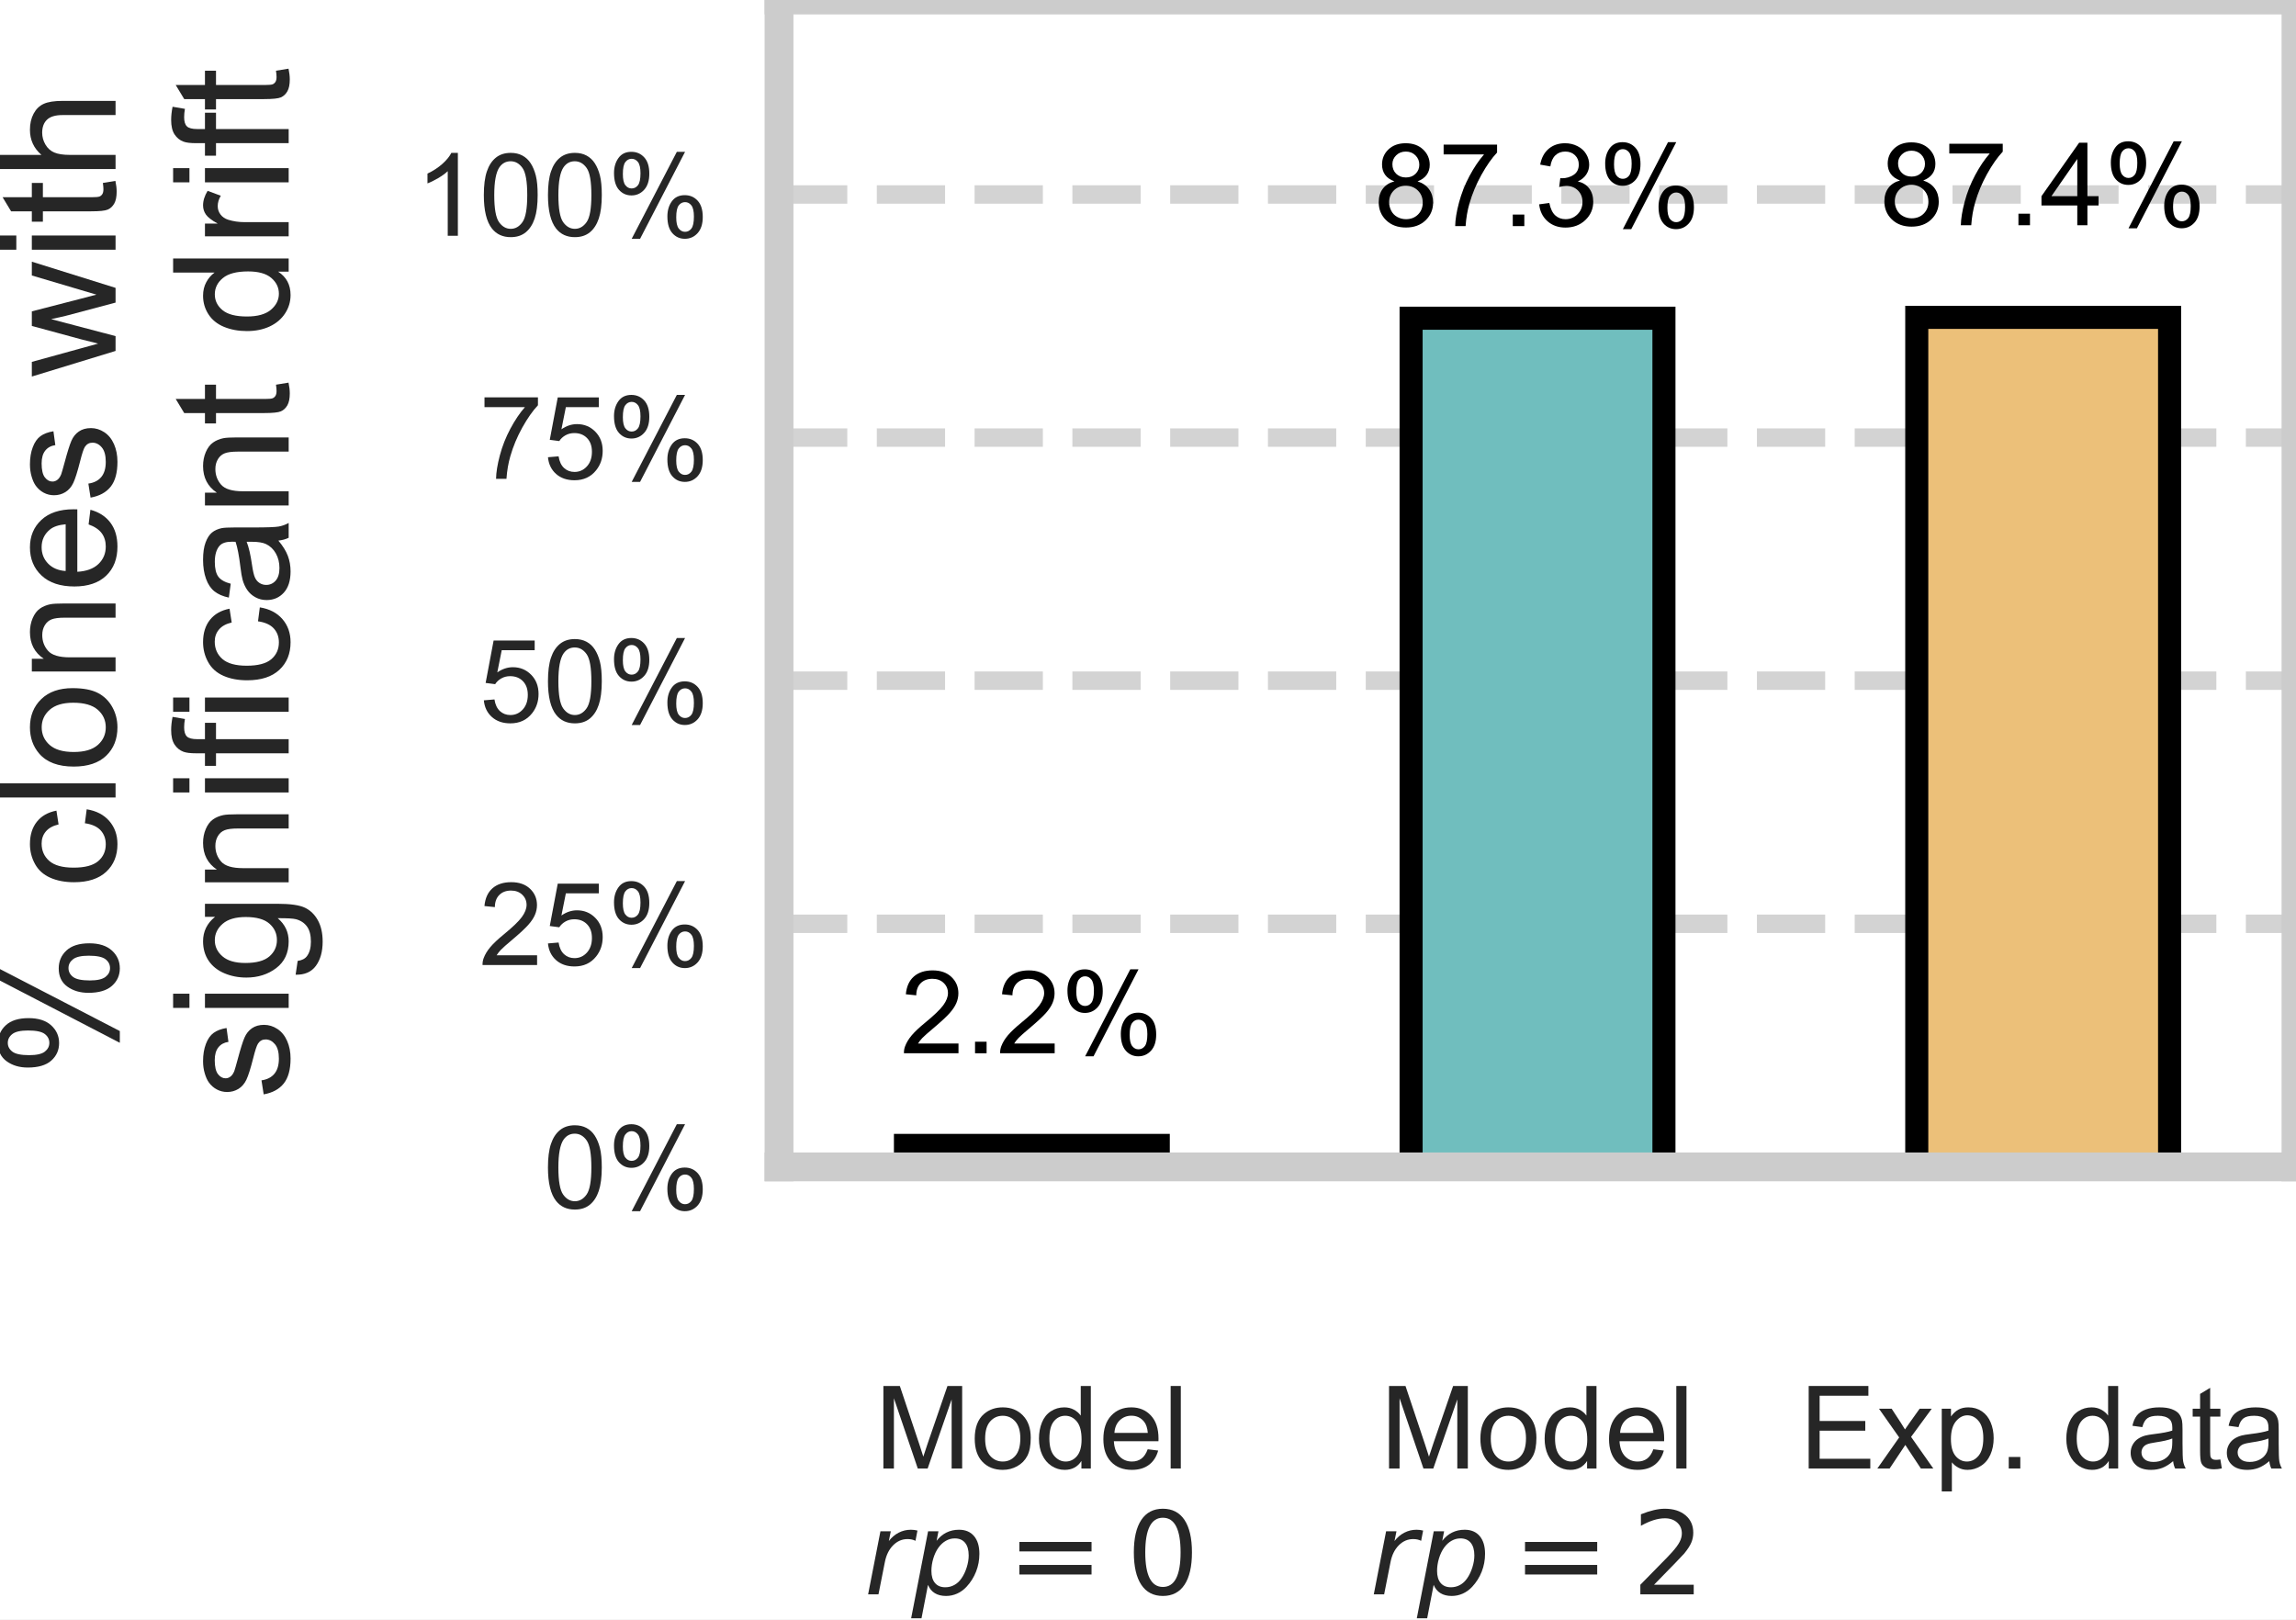
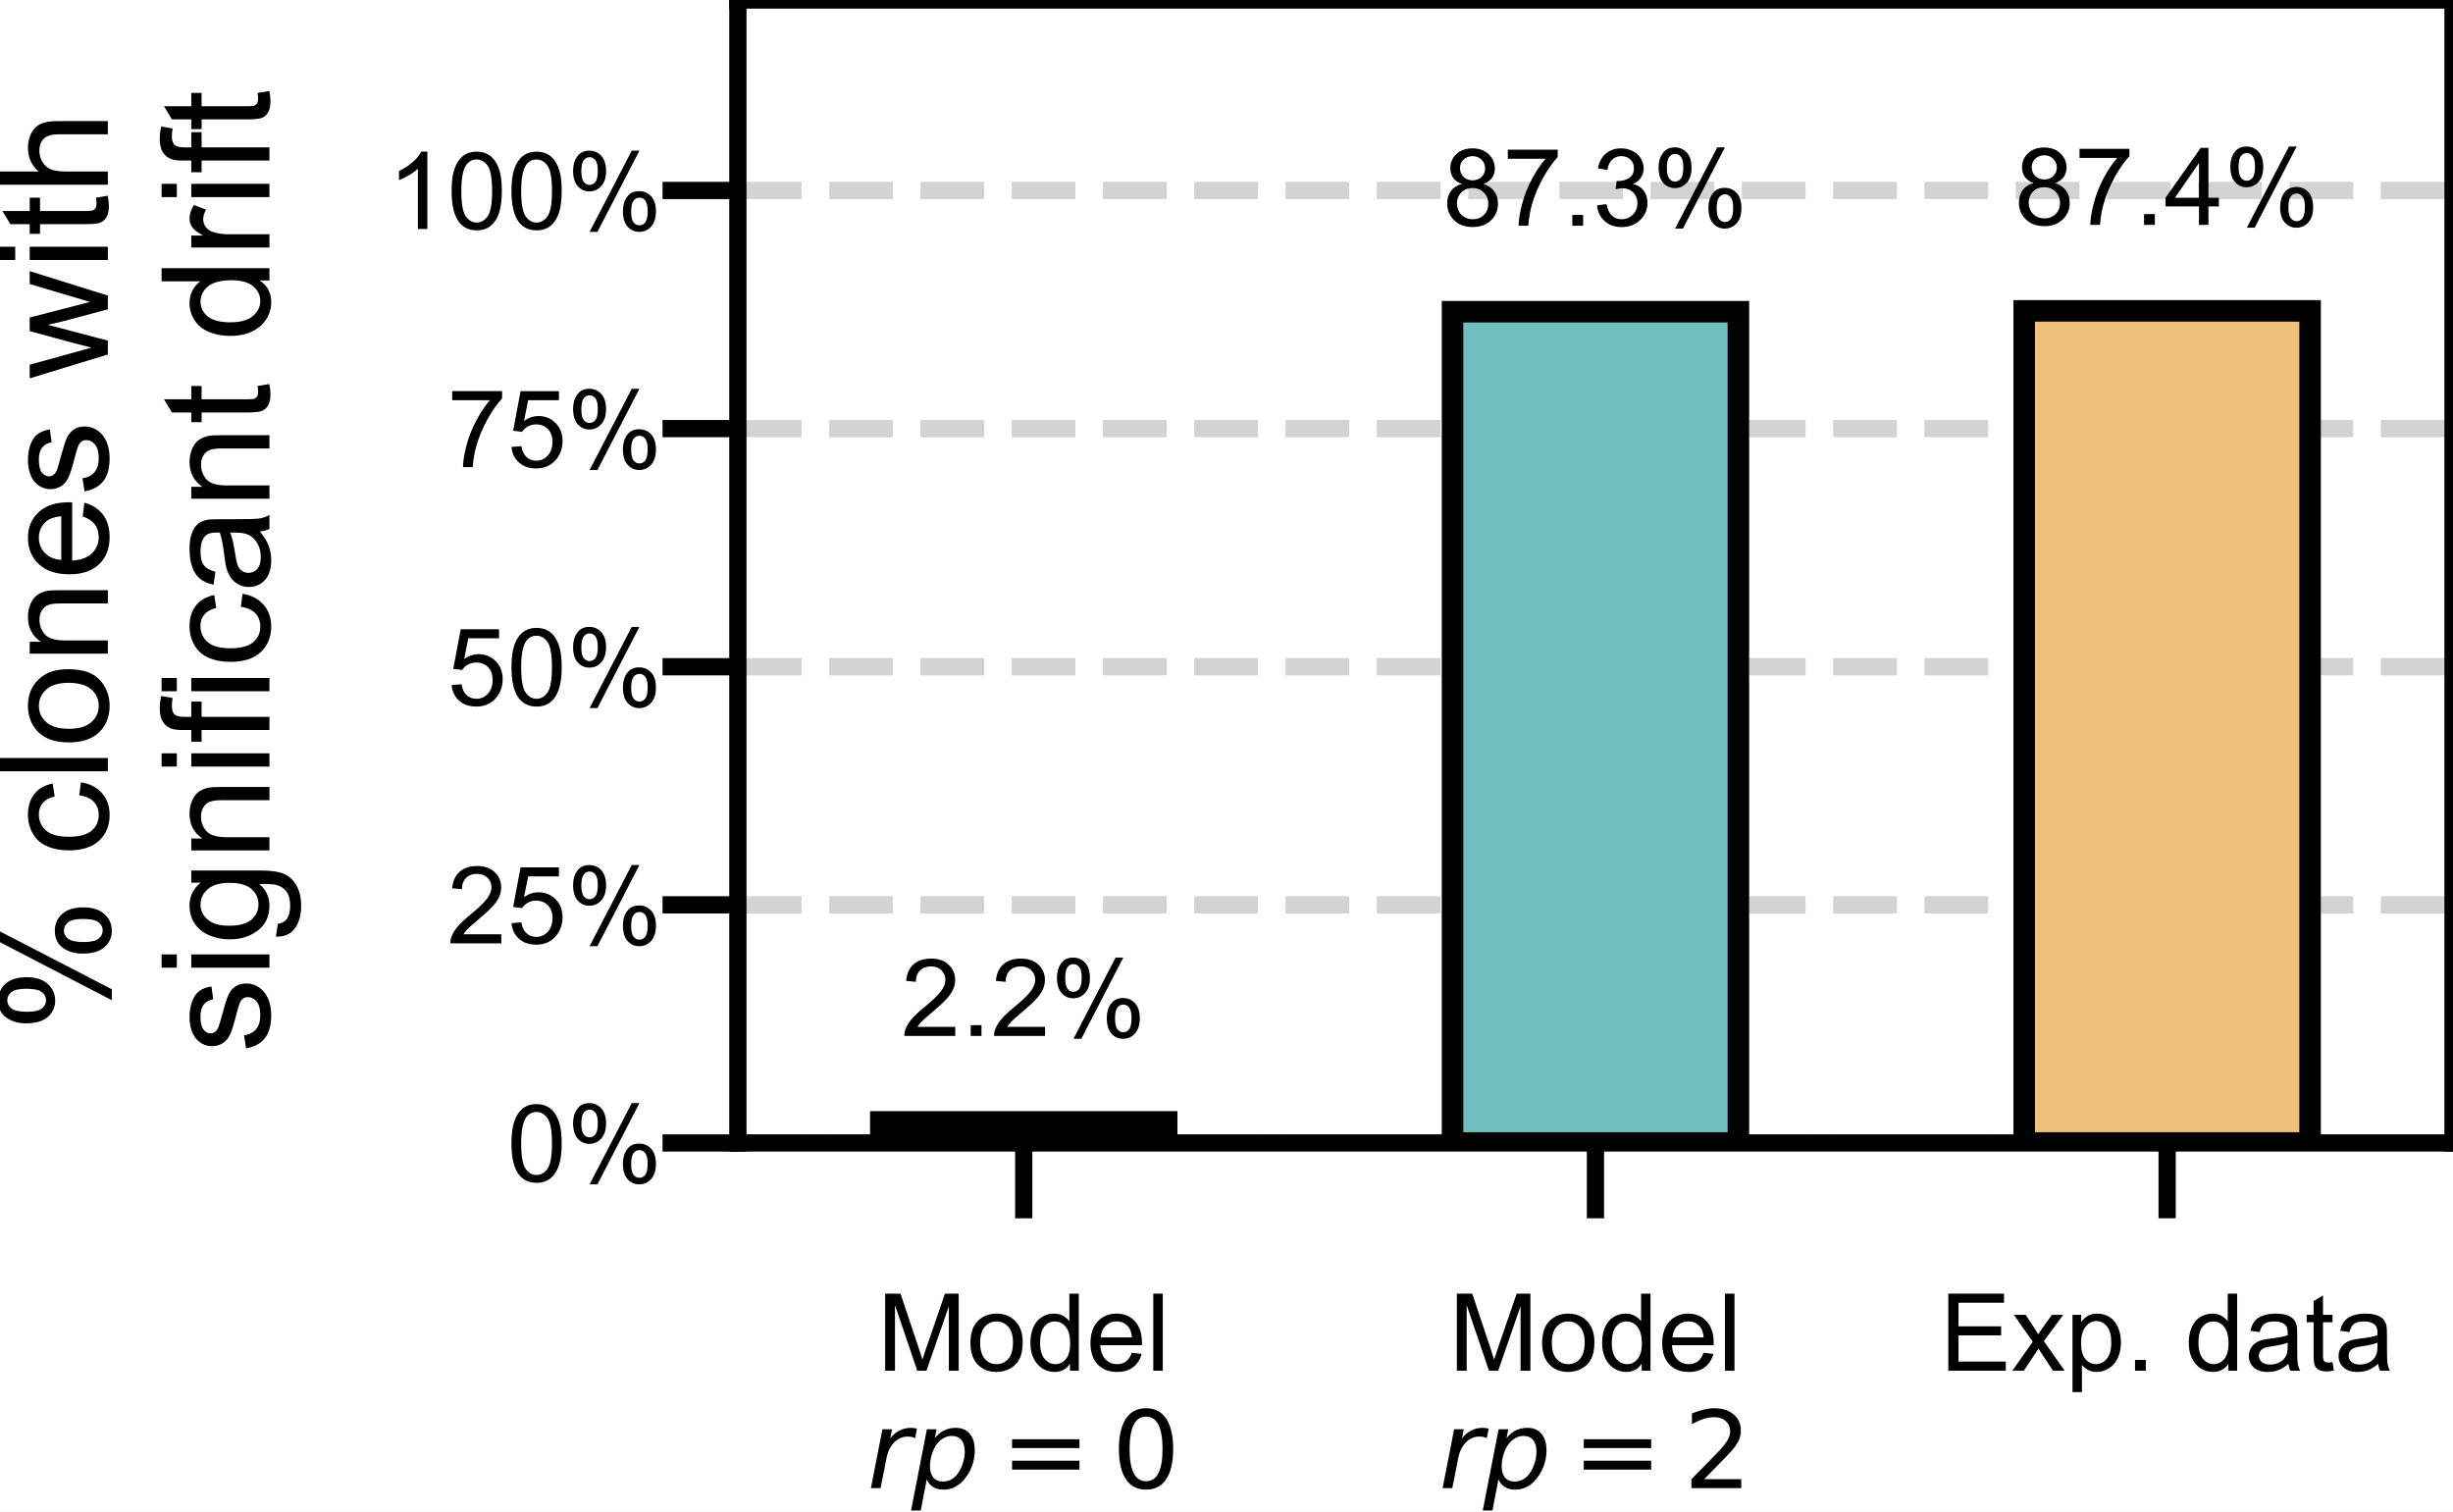
- <svg xmlns="http://www.w3.org/2000/svg" xmlns:xlink="http://www.w3.org/1999/xlink" width="99.551pt" height="70.219pt" viewBox="0 0 99.551 70.219" version="1.1">
+ <svg xmlns="http://www.w3.org/2000/svg" xmlns:xlink="http://www.w3.org/1999/xlink" width="113.951pt" height="70.219pt" viewBox="0 0 113.951 70.219" version="1.1">
  <defs>
    <style type="text/css">*{stroke-linejoin: round; stroke-linecap: butt}</style>
  </defs>
  <g id="figure_1">
    <g id="patch_1">
-       <path d="M 0 70.219  L 99.551 70.219  L 99.551 0  L 0 0  z " style="fill: #ffffff" />
+       <path d="M 0 70.219  L 113.951 70.219  L 113.951 0  L 0 0  z " style="fill: #ffffff" />
    </g>
    <g id="axes_1">
      <g id="patch_2">
-         <path d="M 33.777 50.596  L 99.551 50.596  L 99.551 0  L 33.777 0  z " style="fill: #ffffff" />
+         <path d="M 34.277 53.096  L 113.951 53.096  L 113.951 -0  L 34.277 -0  z " style="fill: #ffffff" />
      </g>
      <g id="matplotlib.axis_1">
        <g id="xtick_1">
+           <g id="line2d_1">
+             <defs>
+               <path id="mf038dd95be" d="M 0 0  L 0 3.5  " style="stroke: #000000; stroke-width: 0.8" />
+             </defs>
+             <g>
+               <use xlink:href="#mf038dd95be" x="47.556" y="53.096" style="stroke: #000000; stroke-width: 0.8" />
+             </g>
+           </g>
          <g id="text_1">
-             <g style="fill: #262626" transform="translate(37.93118 63.67491) scale(0.05 -0.05)">
+             <g transform="translate(40.74784 63.67491) scale(0.05 -0.05)">
              <defs>
                <path id="ArialMT-4d" d="M 475 0  L 475 4581  L 1388 4581  L 2472 1338  Q 2622 884 2691 659  Q 2769 909 2934 1394  L 4031 4581  L 4847 4581  L 4847 0  L 4263 0  L 4263 3834  L 2931 0  L 2384 0  L 1059 3900  L 1059 0  L 475 0  z " transform="scale(0.015625)" />
                <path id="ArialMT-6f" d="M 213 1659  Q 213 2581 725 3025  Q 1153 3394 1769 3394  Q 2453 3394 2887 2945  Q 3322 2497 3322 1706  Q 3322 1066 3130 698  Q 2938 331 2570 128  Q 2203 -75 1769 -75  Q 1072 -75 642 372  Q 213 819 213 1659  z M 791 1659  Q 791 1022 1069 705  Q 1347 388 1769 388  Q 2188 388 2466 706  Q 2744 1025 2744 1678  Q 2744 2294 2464 2611  Q 2184 2928 1769 2928  Q 1347 2928 1069 2612  Q 791 2297 791 1659  z " transform="scale(0.015625)" />
                <path id="ArialMT-64" d="M 2575 0  L 2575 419  Q 2259 -75 1647 -75  Q 1250 -75 917 144  Q 584 363 401 755  Q 219 1147 219 1656  Q 219 2153 384 2558  Q 550 2963 881 3178  Q 1213 3394 1622 3394  Q 1922 3394 2156 3267  Q 2391 3141 2538 2938  L 2538 4581  L 3097 4581  L 3097 0  L 2575 0  z M 797 1656  Q 797 1019 1065 703  Q 1334 388 1700 388  Q 2069 388 2326 689  Q 2584 991 2584 1609  Q 2584 2291 2321 2609  Q 2059 2928 1675 2928  Q 1300 2928 1048 2622  Q 797 2316 797 1656  z " transform="scale(0.015625)" />
                <path id="ArialMT-65" d="M 2694 1069  L 3275 997  Q 3138 488 2766 206  Q 2394 -75 1816 -75  Q 1088 -75 661 373  Q 234 822 234 1631  Q 234 2469 665 2931  Q 1097 3394 1784 3394  Q 2450 3394 2872 2941  Q 3294 2488 3294 1666  Q 3294 1616 3291 1516  L 816 1516  Q 847 969 1125 678  Q 1403 388 1819 388  Q 2128 388 2347 550  Q 2566 713 2694 1069  z M 847 1978  L 2700 1978  Q 2663 2397 2488 2606  Q 2219 2931 1791 2931  Q 1403 2931 1139 2672  Q 875 2413 847 1978  z " transform="scale(0.015625)" />
                <path id="ArialMT-6c" d="M 409 0  L 409 4581  L 972 4581  L 972 0  L 409 0  z " transform="scale(0.015625)" />
              </defs>
              <use xlink:href="#ArialMT-4d" />
              <use xlink:href="#ArialMT-6f" transform="translate(83.30078 0)" />
              <use xlink:href="#ArialMT-64" transform="translate(138.916 0)" />
              <use xlink:href="#ArialMT-65" transform="translate(194.5312 0)" />
              <use xlink:href="#ArialMT-6c" transform="translate(250.1465 0)" />
            </g>
-             <g style="fill: #262626" transform="translate(37.46477 69.16866) scale(0.05 -0.05)">
+             <g transform="translate(40.28144 69.16866) scale(0.05 -0.05)">
              <defs>
                <path id="DejaVuSans-Oblique-72" d="M 2853 2969  Q 2766 3016 2653 3041  Q 2541 3066 2413 3066  Q 1953 3066 1609 2717  Q 1266 2369 1153 1784  L 800 0  L 225 0  L 909 3500  L 1484 3500  L 1375 2956  Q 1603 3259 1920 3421  Q 2238 3584 2597 3584  Q 2691 3584 2781 3573  Q 2872 3563 2963 3538  L 2853 2969  z " transform="scale(0.015625)" />
                <path id="DejaVuSans-Oblique-70" d="M 3175 2156  Q 3175 2616 2975 2859  Q 2775 3103 2400 3103  Q 2144 3103 1911 2972  Q 1678 2841 1497 2591  Q 1319 2344 1212 1994  Q 1106 1644 1106 1300  Q 1106 863 1306 627  Q 1506 391 1875 391  Q 2147 391 2380 519  Q 2613 647 2778 891  Q 2956 1147 3065 1494  Q 3175 1841 3175 2156  z M 1394 2969  Q 1625 3272 1939 3428  Q 2253 3584 2638 3584  Q 3175 3584 3472 3232  Q 3769 2881 3769 2247  Q 3769 1728 3584 1258  Q 3400 788 3053 416  Q 2822 169 2531 39  Q 2241 -91 1919 -91  Q 1547 -91 1294 64  Q 1041 219 916 525  L 556 -1331  L -19 -1331  L 922 3500  L 1497 3500  L 1394 2969  z " transform="scale(0.015625)" />
                <path id="DejaVuSans-3d" d="M 678 2906  L 4684 2906  L 4684 2381  L 678 2381  L 678 2906  z M 678 1631  L 4684 1631  L 4684 1100  L 678 1100  L 678 1631  z " transform="scale(0.015625)" />
                <path id="DejaVuSans-30" d="M 2034 4250  Q 1547 4250 1301 3770  Q 1056 3291 1056 2328  Q 1056 1369 1301 889  Q 1547 409 2034 409  Q 2525 409 2770 889  Q 3016 1369 3016 2328  Q 3016 3291 2770 3770  Q 2525 4250 2034 4250  z M 2034 4750  Q 2819 4750 3233 4129  Q 3647 3509 3647 2328  Q 3647 1150 3233 529  Q 2819 -91 2034 -91  Q 1250 -91 836 529  Q 422 1150 422 2328  Q 422 3509 836 4129  Q 1250 4750 2034 4750  z " transform="scale(0.015625)" />
              </defs>
              <use xlink:href="#DejaVuSans-Oblique-72" transform="translate(0 0.78125)" />
              <use xlink:href="#DejaVuSans-Oblique-70" transform="translate(41.11328 0.78125)" />
              <use xlink:href="#DejaVuSans-3d" transform="translate(124.0723 0.78125)" />
              <use xlink:href="#DejaVuSans-30" transform="translate(227.3438 0.78125)" />
            </g>
          </g>
        </g>
        <g id="xtick_2">
+           <g id="line2d_2">
+             <g>
+               <use xlink:href="#mf038dd95be" x="74.114" y="53.096" style="stroke: #000000; stroke-width: 0.8" />
+             </g>
+           </g>
          <g id="text_2">
-             <g style="fill: #262626" transform="translate(59.85584 63.67491) scale(0.05 -0.05)">
+             <g transform="translate(67.30584 63.67491) scale(0.05 -0.05)">
              <use xlink:href="#ArialMT-4d" />
              <use xlink:href="#ArialMT-6f" transform="translate(83.30078 0)" />
              <use xlink:href="#ArialMT-64" transform="translate(138.916 0)" />
              <use xlink:href="#ArialMT-65" transform="translate(194.5312 0)" />
              <use xlink:href="#ArialMT-6c" transform="translate(250.1465 0)" />
            </g>
-             <g style="fill: #262626" transform="translate(59.38944 69.16866) scale(0.05 -0.05)">
+             <g transform="translate(66.83944 69.16866) scale(0.05 -0.05)">
              <defs>
                <path id="DejaVuSans-32" d="M 1228 531  L 3431 531  L 3431 0  L 469 0  L 469 531  Q 828 903 1448 1529  Q 2069 2156 2228 2338  Q 2531 2678 2651 2914  Q 2772 3150 2772 3378  Q 2772 3750 2511 3984  Q 2250 4219 1831 4219  Q 1534 4219 1204 4116  Q 875 4013 500 3803  L 500 4441  Q 881 4594 1212 4672  Q 1544 4750 1819 4750  Q 2544 4750 2975 4387  Q 3406 4025 3406 3419  Q 3406 3131 3298 2873  Q 3191 2616 2906 2266  Q 2828 2175 2409 1742  Q 1991 1309 1228 531  z " transform="scale(0.015625)" />
              </defs>
              <use xlink:href="#DejaVuSans-Oblique-72" transform="translate(0 0.78125)" />
              <use xlink:href="#DejaVuSans-Oblique-70" transform="translate(41.11328 0.78125)" />
              <use xlink:href="#DejaVuSans-3d" transform="translate(124.0723 0.78125)" />
              <use xlink:href="#DejaVuSans-32" transform="translate(227.3438 0.78125)" />
            </g>
          </g>
        </g>
        <g id="xtick_3">
+           <g id="line2d_3">
+             <g>
+               <use xlink:href="#mf038dd95be" x="100.672" y="53.096" style="stroke: #000000; stroke-width: 0.8" />
+             </g>
+           </g>
          <g id="text_3">
-             <g style="fill: #262626" transform="translate(78.02699 63.67491) scale(0.05 -0.05)">
+             <g transform="translate(90.11033 63.67491) scale(0.05 -0.05)">
              <defs>
                <path id="ArialMT-45" d="M 506 0  L 506 4581  L 3819 4581  L 3819 4041  L 1113 4041  L 1113 2638  L 3647 2638  L 3647 2100  L 1113 2100  L 1113 541  L 3925 541  L 3925 0  L 506 0  z " transform="scale(0.015625)" />
                <path id="ArialMT-78" d="M 47 0  L 1259 1725  L 138 3319  L 841 3319  L 1350 2541  Q 1494 2319 1581 2169  Q 1719 2375 1834 2534  L 2394 3319  L 3066 3319  L 1919 1756  L 3153 0  L 2463 0  L 1781 1031  L 1600 1309  L 728 0  L 47 0  z " transform="scale(0.015625)" />
                <path id="ArialMT-70" d="M 422 -1272  L 422 3319  L 934 3319  L 934 2888  Q 1116 3141 1344 3267  Q 1572 3394 1897 3394  Q 2322 3394 2647 3175  Q 2972 2956 3137 2557  Q 3303 2159 3303 1684  Q 3303 1175 3120 767  Q 2938 359 2589 142  Q 2241 -75 1856 -75  Q 1575 -75 1351 44  Q 1128 163 984 344  L 984 -1272  L 422 -1272  z M 931 1641  Q 931 1000 1190 694  Q 1450 388 1819 388  Q 2194 388 2461 705  Q 2728 1022 2728 1688  Q 2728 2322 2467 2637  Q 2206 2953 1844 2953  Q 1484 2953 1207 2617  Q 931 2281 931 1641  z " transform="scale(0.015625)" />
                <path id="ArialMT-2e" d="M 581 0  L 581 641  L 1222 641  L 1222 0  L 581 0  z " transform="scale(0.015625)" />
                <path id="ArialMT-20" transform="scale(0.015625)" />
                <path id="ArialMT-61" d="M 2588 409  Q 2275 144 1986 34  Q 1697 -75 1366 -75  Q 819 -75 525 192  Q 231 459 231 875  Q 231 1119 342 1320  Q 453 1522 633 1644  Q 813 1766 1038 1828  Q 1203 1872 1538 1913  Q 2219 1994 2541 2106  Q 2544 2222 2544 2253  Q 2544 2597 2384 2738  Q 2169 2928 1744 2928  Q 1347 2928 1158 2789  Q 969 2650 878 2297  L 328 2372  Q 403 2725 575 2942  Q 747 3159 1072 3276  Q 1397 3394 1825 3394  Q 2250 3394 2515 3294  Q 2781 3194 2906 3042  Q 3031 2891 3081 2659  Q 3109 2516 3109 2141  L 3109 1391  Q 3109 606 3145 398  Q 3181 191 3288 0  L 2700 0  Q 2613 175 2588 409  z M 2541 1666  Q 2234 1541 1622 1453  Q 1275 1403 1131 1340  Q 988 1278 909 1158  Q 831 1038 831 891  Q 831 666 1001 516  Q 1172 366 1500 366  Q 1825 366 2078 508  Q 2331 650 2450 897  Q 2541 1088 2541 1459  L 2541 1666  z " transform="scale(0.015625)" />
                <path id="ArialMT-74" d="M 1650 503  L 1731 6  Q 1494 -44 1306 -44  Q 1000 -44 831 53  Q 663 150 594 308  Q 525 466 525 972  L 525 2881  L 113 2881  L 113 3319  L 525 3319  L 525 4141  L 1084 4478  L 1084 3319  L 1650 3319  L 1650 2881  L 1084 2881  L 1084 941  Q 1084 700 1114 631  Q 1144 563 1211 522  Q 1278 481 1403 481  Q 1497 481 1650 503  z " transform="scale(0.015625)" />
              </defs>
              <use xlink:href="#ArialMT-45" />
              <use xlink:href="#ArialMT-78" transform="translate(66.69922 0)" />
              <use xlink:href="#ArialMT-70" transform="translate(116.6992 0)" />
              <use xlink:href="#ArialMT-2e" transform="translate(172.3145 0)" />
              <use xlink:href="#ArialMT-20" transform="translate(200.0977 0)" />
              <use xlink:href="#ArialMT-64" transform="translate(227.8809 0)" />
              <use xlink:href="#ArialMT-61" transform="translate(283.4961 0)" />
              <use xlink:href="#ArialMT-74" transform="translate(339.1113 0)" />
              <use xlink:href="#ArialMT-61" transform="translate(366.8945 0)" />
            </g>
          </g>
        </g>
      </g>
      <g id="matplotlib.axis_2">
        <g id="ytick_1">
-           <g id="line2d_1">
-             <path d="M 33.777 50.596  L 99.551 50.596  " clip-path="url(#pd386da1f1a)" style="fill: none; stroke-dasharray: 2.96,1.28; stroke-dashoffset: 0; stroke: #d3d3d3; stroke-width: 0.8" />
+           <g id="line2d_4">
+             <path d="M 34.277 53.096  L 113.951 53.096  " clip-path="url(#peb3ff78622)" style="fill: none; stroke-dasharray: 2.96,1.28; stroke-dashoffset: 0; stroke: #d3d3d3; stroke-width: 0.8" />
+           </g>
+           <g id="line2d_5">
+             <defs>
+               <path id="m219bacb774" d="M 0 0  L -3.5 0  " style="stroke: #000000; stroke-width: 0.8" />
+             </defs>
+             <g>
+               <use xlink:href="#m219bacb774" x="34.277" y="53.096" style="stroke: #000000; stroke-width: 0.8" />
+             </g>
          </g>
          <g id="text_4">
-             <g style="fill: #262626" transform="translate(23.55088 52.38545) scale(0.05 -0.05)">
+             <g transform="translate(23.55088 54.88545) scale(0.05 -0.05)">
              <defs>
                <path id="ArialMT-30" d="M 266 2259  Q 266 3072 433 3567  Q 600 4063 929 4331  Q 1259 4600 1759 4600  Q 2128 4600 2406 4451  Q 2684 4303 2865 4023  Q 3047 3744 3150 3342  Q 3253 2941 3253 2259  Q 3253 1453 3087 958  Q 2922 463 2592 192  Q 2263 -78 1759 -78  Q 1097 -78 719 397  Q 266 969 266 2259  z M 844 2259  Q 844 1131 1108 757  Q 1372 384 1759 384  Q 2147 384 2411 759  Q 2675 1134 2675 2259  Q 2675 3391 2411 3762  Q 2147 4134 1753 4134  Q 1366 4134 1134 3806  Q 844 3388 844 2259  z " transform="scale(0.015625)" />
                <path id="ArialMT-25" d="M 372 3481  Q 372 3972 619 4315  Q 866 4659 1334 4659  Q 1766 4659 2048 4351  Q 2331 4044 2331 3447  Q 2331 2866 2045 2552  Q 1759 2238 1341 2238  Q 925 2238 648 2547  Q 372 2856 372 3481  z M 1350 4272  Q 1141 4272 1002 4090  Q 863 3909 863 3425  Q 863 2984 1003 2804  Q 1144 2625 1350 2625  Q 1563 2625 1702 2806  Q 1841 2988 1841 3469  Q 1841 3913 1700 4092  Q 1559 4272 1350 4272  z M 1353 -169  L 3859 4659  L 4316 4659  L 1819 -169  L 1353 -169  z M 3334 1075  Q 3334 1569 3581 1911  Q 3828 2253 4300 2253  Q 4731 2253 5014 1945  Q 5297 1638 5297 1041  Q 5297 459 5011 145  Q 4725 -169 4303 -169  Q 3888 -169 3611 142  Q 3334 453 3334 1075  z M 4316 1866  Q 4103 1866 3964 1684  Q 3825 1503 3825 1019  Q 3825 581 3965 400  Q 4106 219 4313 219  Q 4528 219 4667 400  Q 4806 581 4806 1063  Q 4806 1506 4665 1686  Q 4525 1866 4316 1866  z " transform="scale(0.015625)" />
              </defs>
              <use xlink:href="#ArialMT-30" />
              <use xlink:href="#ArialMT-25" transform="translate(55.61523 0)" />
            </g>
          </g>
        </g>
        <g id="ytick_2">
-           <g id="line2d_2">
-             <path d="M 33.777 40.055  L 99.551 40.055  " clip-path="url(#pd386da1f1a)" style="fill: none; stroke-dasharray: 2.96,1.28; stroke-dashoffset: 0; stroke: #d3d3d3; stroke-width: 0.8" />
+           <g id="line2d_6">
+             <path d="M 34.277 42.034  L 113.951 42.034  " clip-path="url(#peb3ff78622)" style="fill: none; stroke-dasharray: 2.96,1.28; stroke-dashoffset: 0; stroke: #d3d3d3; stroke-width: 0.8" />
+           </g>
+           <g id="line2d_7">
+             <g>
+               <use xlink:href="#m219bacb774" x="34.277" y="42.034" style="stroke: #000000; stroke-width: 0.8" />
+             </g>
          </g>
          <g id="text_5">
-             <g style="fill: #262626" transform="translate(20.77041 41.84462) scale(0.05 -0.05)">
+             <g transform="translate(20.77041 43.82379) scale(0.05 -0.05)">
              <defs>
                <path id="ArialMT-32" d="M 3222 541  L 3222 0  L 194 0  Q 188 203 259 391  Q 375 700 629 1000  Q 884 1300 1366 1694  Q 2113 2306 2375 2664  Q 2638 3022 2638 3341  Q 2638 3675 2398 3904  Q 2159 4134 1775 4134  Q 1369 4134 1125 3890  Q 881 3647 878 3216  L 300 3275  Q 359 3922 746 4261  Q 1134 4600 1788 4600  Q 2447 4600 2831 4234  Q 3216 3869 3216 3328  Q 3216 3053 3103 2787  Q 2991 2522 2730 2228  Q 2469 1934 1863 1422  Q 1356 997 1212 845  Q 1069 694 975 541  L 3222 541  z " transform="scale(0.015625)" />
                <path id="ArialMT-35" d="M 266 1200  L 856 1250  Q 922 819 1161 601  Q 1400 384 1738 384  Q 2144 384 2425 690  Q 2706 997 2706 1503  Q 2706 1984 2436 2262  Q 2166 2541 1728 2541  Q 1456 2541 1237 2417  Q 1019 2294 894 2097  L 366 2166  L 809 4519  L 3088 4519  L 3088 3981  L 1259 3981  L 1013 2750  Q 1425 3038 1878 3038  Q 2478 3038 2890 2622  Q 3303 2206 3303 1553  Q 3303 931 2941 478  Q 2500 -78 1738 -78  Q 1113 -78 717 272  Q 322 622 266 1200  z " transform="scale(0.015625)" />
              </defs>
              <use xlink:href="#ArialMT-32" />
              <use xlink:href="#ArialMT-35" transform="translate(55.61523 0)" />
              <use xlink:href="#ArialMT-25" transform="translate(111.2305 0)" />
            </g>
          </g>
        </g>
        <g id="ytick_3">
-           <g id="line2d_3">
-             <path d="M 33.777 29.514  L 99.551 29.514  " clip-path="url(#pd386da1f1a)" style="fill: none; stroke-dasharray: 2.96,1.28; stroke-dashoffset: 0; stroke: #d3d3d3; stroke-width: 0.8" />
+           <g id="line2d_8">
+             <path d="M 34.277 30.973  L 113.951 30.973  " clip-path="url(#peb3ff78622)" style="fill: none; stroke-dasharray: 2.96,1.28; stroke-dashoffset: 0; stroke: #d3d3d3; stroke-width: 0.8" />
+           </g>
+           <g id="line2d_9">
+             <g>
+               <use xlink:href="#m219bacb774" x="34.277" y="30.973" style="stroke: #000000; stroke-width: 0.8" />
+             </g>
          </g>
          <g id="text_6">
-             <g style="fill: #262626" transform="translate(20.77041 31.30379) scale(0.05 -0.05)">
+             <g transform="translate(20.77041 32.76212) scale(0.05 -0.05)">
              <use xlink:href="#ArialMT-35" />
              <use xlink:href="#ArialMT-30" transform="translate(55.61523 0)" />
              <use xlink:href="#ArialMT-25" transform="translate(111.2305 0)" />
            </g>
          </g>
        </g>
        <g id="ytick_4">
-           <g id="line2d_4">
-             <path d="M 33.777 18.974  L 99.551 18.974  " clip-path="url(#pd386da1f1a)" style="fill: none; stroke-dasharray: 2.96,1.28; stroke-dashoffset: 0; stroke: #d3d3d3; stroke-width: 0.8" />
+           <g id="line2d_10">
+             <path d="M 34.277 19.911  L 113.951 19.911  " clip-path="url(#peb3ff78622)" style="fill: none; stroke-dasharray: 2.96,1.28; stroke-dashoffset: 0; stroke: #d3d3d3; stroke-width: 0.8" />
+           </g>
+           <g id="line2d_11">
+             <g>
+               <use xlink:href="#m219bacb774" x="34.277" y="19.911" style="stroke: #000000; stroke-width: 0.8" />
+             </g>
          </g>
          <g id="text_7">
-             <g style="fill: #262626" transform="translate(20.77041 20.76295) scale(0.05 -0.05)">
+             <g transform="translate(20.77041 21.70045) scale(0.05 -0.05)">
              <defs>
                <path id="ArialMT-37" d="M 303 3981  L 303 4522  L 3269 4522  L 3269 4084  Q 2831 3619 2401 2847  Q 1972 2075 1738 1259  Q 1569 684 1522 0  L 944 0  Q 953 541 1156 1306  Q 1359 2072 1739 2783  Q 2119 3494 2547 3981  L 303 3981  z " transform="scale(0.015625)" />
              </defs>
              <use xlink:href="#ArialMT-37" />
              <use xlink:href="#ArialMT-35" transform="translate(55.61523 0)" />
              <use xlink:href="#ArialMT-25" transform="translate(111.2305 0)" />
            </g>
          </g>
        </g>
        <g id="ytick_5">
-           <g id="line2d_5">
-             <path d="M 33.777 8.433  L 99.551 8.433  " clip-path="url(#pd386da1f1a)" style="fill: none; stroke-dasharray: 2.96,1.28; stroke-dashoffset: 0; stroke: #d3d3d3; stroke-width: 0.8" />
+           <g id="line2d_12">
+             <path d="M 34.277 8.849  L 113.951 8.849  " clip-path="url(#peb3ff78622)" style="fill: none; stroke-dasharray: 2.96,1.28; stroke-dashoffset: 0; stroke: #d3d3d3; stroke-width: 0.8" />
+           </g>
+           <g id="line2d_13">
+             <g>
+               <use xlink:href="#m219bacb774" x="34.277" y="8.849" style="stroke: #000000; stroke-width: 0.8" />
+             </g>
          </g>
          <g id="text_8">
-             <g style="fill: #262626" transform="translate(17.98994 10.22212) scale(0.05 -0.05)">
+             <g transform="translate(17.98994 10.63879) scale(0.05 -0.05)">
              <defs>
                <path id="ArialMT-31" d="M 2384 0  L 1822 0  L 1822 3584  Q 1619 3391 1289 3197  Q 959 3003 697 2906  L 697 3450  Q 1169 3672 1522 3987  Q 1875 4303 2022 4600  L 2384 4600  L 2384 0  z " transform="scale(0.015625)" />
              </defs>
              <use xlink:href="#ArialMT-31" />
              <use xlink:href="#ArialMT-30" transform="translate(55.61523 0)" />
              <use xlink:href="#ArialMT-30" transform="translate(111.2305 0)" />
              <use xlink:href="#ArialMT-25" transform="translate(166.8457 0)" />
            </g>
          </g>
        </g>
        <g id="text_9">
-           <g style="fill: #262626" transform="translate(5.010469 46.69558) rotate(-90) scale(0.07 -0.07)">
+           <g transform="translate(5.010469 47.94558) rotate(-90) scale(0.07 -0.07)">
            <defs>
              <path id="ArialMT-63" d="M 2588 1216  L 3141 1144  Q 3050 572 2676 248  Q 2303 -75 1759 -75  Q 1078 -75 664 370  Q 250 816 250 1647  Q 250 2184 428 2587  Q 606 2991 970 3192  Q 1334 3394 1763 3394  Q 2303 3394 2647 3120  Q 2991 2847 3088 2344  L 2541 2259  Q 2463 2594 2264 2762  Q 2066 2931 1784 2931  Q 1359 2931 1093 2626  Q 828 2322 828 1663  Q 828 994 1084 691  Q 1341 388 1753 388  Q 2084 388 2306 591  Q 2528 794 2588 1216  z " transform="scale(0.015625)" />
              <path id="ArialMT-6e" d="M 422 0  L 422 3319  L 928 3319  L 928 2847  Q 1294 3394 1984 3394  Q 2284 3394 2536 3286  Q 2788 3178 2913 3003  Q 3038 2828 3088 2588  Q 3119 2431 3119 2041  L 3119 0  L 2556 0  L 2556 2019  Q 2556 2363 2490 2533  Q 2425 2703 2258 2804  Q 2091 2906 1866 2906  Q 1506 2906 1245 2678  Q 984 2450 984 1813  L 984 0  L 422 0  z " transform="scale(0.015625)" />
              <path id="ArialMT-73" d="M 197 991  L 753 1078  Q 800 744 1014 566  Q 1228 388 1613 388  Q 2000 388 2187 545  Q 2375 703 2375 916  Q 2375 1106 2209 1216  Q 2094 1291 1634 1406  Q 1016 1563 777 1677  Q 538 1791 414 1992  Q 291 2194 291 2438  Q 291 2659 392 2848  Q 494 3038 669 3163  Q 800 3259 1026 3326  Q 1253 3394 1513 3394  Q 1903 3394 2198 3281  Q 2494 3169 2634 2976  Q 2775 2784 2828 2463  L 2278 2388  Q 2241 2644 2061 2787  Q 1881 2931 1553 2931  Q 1166 2931 1000 2803  Q 834 2675 834 2503  Q 834 2394 903 2306  Q 972 2216 1119 2156  Q 1203 2125 1616 2013  Q 2213 1853 2448 1751  Q 2684 1650 2818 1456  Q 2953 1263 2953 975  Q 2953 694 2789 445  Q 2625 197 2315 61  Q 2006 -75 1616 -75  Q 969 -75 630 194  Q 291 463 197 991  z " transform="scale(0.015625)" />
              <path id="ArialMT-77" d="M 1034 0  L 19 3319  L 600 3319  L 1128 1403  L 1325 691  Q 1338 744 1497 1375  L 2025 3319  L 2603 3319  L 3100 1394  L 3266 759  L 3456 1400  L 4025 3319  L 4572 3319  L 3534 0  L 2950 0  L 2422 1988  L 2294 2553  L 1622 0  L 1034 0  z " transform="scale(0.015625)" />
              <path id="ArialMT-69" d="M 425 3934  L 425 4581  L 988 4581  L 988 3934  L 425 3934  z M 425 0  L 425 3319  L 988 3319  L 988 0  L 425 0  z " transform="scale(0.015625)" />
              <path id="ArialMT-68" d="M 422 0  L 422 4581  L 984 4581  L 984 2938  Q 1378 3394 1978 3394  Q 2347 3394 2619 3248  Q 2891 3103 3008 2847  Q 3125 2591 3125 2103  L 3125 0  L 2563 0  L 2563 2103  Q 2563 2525 2380 2717  Q 2197 2909 1863 2909  Q 1613 2909 1392 2779  Q 1172 2650 1078 2428  Q 984 2206 984 1816  L 984 0  L 422 0  z " transform="scale(0.015625)" />
            </defs>
            <use xlink:href="#ArialMT-25" />
            <use xlink:href="#ArialMT-20" transform="translate(88.91602 0)" />
            <use xlink:href="#ArialMT-63" transform="translate(116.6992 0)" />
            <use xlink:href="#ArialMT-6c" transform="translate(166.6992 0)" />
            <use xlink:href="#ArialMT-6f" transform="translate(188.916 0)" />
            <use xlink:href="#ArialMT-6e" transform="translate(244.5312 0)" />
            <use xlink:href="#ArialMT-65" transform="translate(300.1465 0)" />
            <use xlink:href="#ArialMT-73" transform="translate(355.7617 0)" />
            <use xlink:href="#ArialMT-20" transform="translate(405.7617 0)" />
            <use xlink:href="#ArialMT-77" transform="translate(433.5449 0)" />
            <use xlink:href="#ArialMT-69" transform="translate(505.7617 0)" />
            <use xlink:href="#ArialMT-74" transform="translate(527.9785 0)" />
            <use xlink:href="#ArialMT-68" transform="translate(555.7617 0)" />
          </g>
-           <g style="fill: #262626" transform="translate(12.51666 47.66737) rotate(-90) scale(0.07 -0.07)">
+           <g transform="translate(12.51666 48.91737) rotate(-90) scale(0.07 -0.07)">
            <defs>
              <path id="ArialMT-67" d="M 319 -275  L 866 -356  Q 900 -609 1056 -725  Q 1266 -881 1628 -881  Q 2019 -881 2231 -725  Q 2444 -569 2519 -288  Q 2563 -116 2559 434  Q 2191 0 1641 0  Q 956 0 581 494  Q 206 988 206 1678  Q 206 2153 378 2554  Q 550 2956 876 3175  Q 1203 3394 1644 3394  Q 2231 3394 2613 2919  L 2613 3319  L 3131 3319  L 3131 450  Q 3131 -325 2973 -648  Q 2816 -972 2473 -1159  Q 2131 -1347 1631 -1347  Q 1038 -1347 672 -1080  Q 306 -813 319 -275  z M 784 1719  Q 784 1066 1043 766  Q 1303 466 1694 466  Q 2081 466 2343 764  Q 2606 1063 2606 1700  Q 2606 2309 2336 2618  Q 2066 2928 1684 2928  Q 1309 2928 1046 2623  Q 784 2319 784 1719  z " transform="scale(0.015625)" />
              <path id="ArialMT-66" d="M 556 0  L 556 2881  L 59 2881  L 59 3319  L 556 3319  L 556 3672  Q 556 4006 616 4169  Q 697 4388 901 4523  Q 1106 4659 1475 4659  Q 1713 4659 2000 4603  L 1916 4113  Q 1741 4144 1584 4144  Q 1328 4144 1222 4034  Q 1116 3925 1116 3625  L 1116 3319  L 1763 3319  L 1763 2881  L 1116 2881  L 1116 0  L 556 0  z " transform="scale(0.015625)" />
              <path id="ArialMT-72" d="M 416 0  L 416 3319  L 922 3319  L 922 2816  Q 1116 3169 1280 3281  Q 1444 3394 1641 3394  Q 1925 3394 2219 3213  L 2025 2691  Q 1819 2813 1613 2813  Q 1428 2813 1281 2702  Q 1134 2591 1072 2394  Q 978 2094 978 1738  L 978 0  L 416 0  z " transform="scale(0.015625)" />
            </defs>
            <use xlink:href="#ArialMT-73" />
            <use xlink:href="#ArialMT-69" transform="translate(50 0)" />
            <use xlink:href="#ArialMT-67" transform="translate(72.2168 0)" />
            <use xlink:href="#ArialMT-6e" transform="translate(127.832 0)" />
            <use xlink:href="#ArialMT-69" transform="translate(183.4473 0)" />
            <use xlink:href="#ArialMT-66" transform="translate(205.6641 0)" />
            <use xlink:href="#ArialMT-69" transform="translate(233.4473 0)" />
            <use xlink:href="#ArialMT-63" transform="translate(255.6641 0)" />
            <use xlink:href="#ArialMT-61" transform="translate(305.6641 0)" />
            <use xlink:href="#ArialMT-6e" transform="translate(361.2793 0)" />
            <use xlink:href="#ArialMT-74" transform="translate(416.8945 0)" />
            <use xlink:href="#ArialMT-20" transform="translate(444.6777 0)" />
            <use xlink:href="#ArialMT-64" transform="translate(472.4609 0)" />
            <use xlink:href="#ArialMT-72" transform="translate(528.0762 0)" />
            <use xlink:href="#ArialMT-69" transform="translate(561.377 0)" />
            <use xlink:href="#ArialMT-66" transform="translate(583.5938 0)" />
            <use xlink:href="#ArialMT-74" transform="translate(611.377 0)" />
          </g>
        </g>
      </g>
      <g id="patch_3">
-         <path d="M 83.108 50.596  L 94.07 50.596  L 94.07 13.76  L 83.108 13.76  z " clip-path="url(#pd386da1f1a)" style="fill: #ecc079; stroke: #000000; stroke-linejoin: miter" />
+         <path d="M 40.917 53.096  L 54.196 53.096  L 54.196 52.117  L 40.917 52.117  z " clip-path="url(#peb3ff78622)" style="fill: #306969; stroke: #000000; stroke-linejoin: miter" />
+       </g>
+       <g id="line2d_14">
+         <path clip-path="url(#peb3ff78622)" style="fill: none; stroke: #424242; stroke-width: 2.25; stroke-linecap: square" />
      </g>
      <g id="patch_4">
-         <path d="M 39.259 50.596  L 50.221 50.596  L 50.221 49.664  L 39.259 49.664  z " clip-path="url(#pd386da1f1a)" style="fill: #306969; stroke: #000000; stroke-linejoin: miter" />
+         <path d="M 67.475 53.096  L 80.754 53.096  L 80.754 14.48  L 67.475 14.48  z " clip-path="url(#peb3ff78622)" style="fill: #70bebe; stroke: #000000; stroke-linejoin: miter" />
+       </g>
+       <g id="line2d_15">
+         <path clip-path="url(#peb3ff78622)" style="fill: none; stroke: #424242; stroke-width: 2.25; stroke-linecap: square" />
      </g>
      <g id="patch_5">
-         <path d="M 61.183 50.596  L 72.146 50.596  L 72.146 13.798  L 61.183 13.798  z " clip-path="url(#pd386da1f1a)" style="fill: #70bebe; stroke: #000000; stroke-linejoin: miter" />
-       </g>
-       <g id="line2d_6">
-         <path clip-path="url(#pd386da1f1a)" style="fill: none; stroke: #424242; stroke-width: 2.25; stroke-linecap: round" />
-       </g>
-       <g id="line2d_7">
-         <path clip-path="url(#pd386da1f1a)" style="fill: none; stroke: #424242; stroke-width: 2.25; stroke-linecap: round" />
-       </g>
-       <g id="line2d_8">
-         <path clip-path="url(#pd386da1f1a)" style="fill: none; stroke: #424242; stroke-width: 2.25; stroke-linecap: round" />
+         <path d="M 94.033 53.096  L 107.312 53.096  L 107.312 14.44  L 94.033 14.44  z " clip-path="url(#peb3ff78622)" style="fill: #ecc079; stroke: #000000; stroke-linejoin: miter" />
+       </g>
+       <g id="line2d_16">
+         <path clip-path="url(#peb3ff78622)" style="fill: none; stroke: #424242; stroke-width: 2.25; stroke-linecap: square" />
      </g>
      <g id="patch_6">
-         <path d="M 33.777 50.596  L 33.777 0  " style="fill: none; stroke: #cccccc; stroke-width: 1.25; stroke-linejoin: miter; stroke-linecap: square" />
+         <path d="M 34.277 53.096  L 34.277 -0  " style="fill: none; stroke: #000000; stroke-width: 0.8; stroke-linejoin: miter; stroke-linecap: square" />
      </g>
      <g id="patch_7">
-         <path d="M 99.551 50.596  L 99.551 0  " style="fill: none; stroke: #cccccc; stroke-width: 1.25; stroke-linejoin: miter; stroke-linecap: square" />
+         <path d="M 113.951 53.096  L 113.951 -0  " style="fill: none; stroke: #000000; stroke-width: 0.8; stroke-linejoin: miter; stroke-linecap: square" />
      </g>
      <g id="patch_8">
-         <path d="M 33.777 50.596  L 99.551 50.596  " style="fill: none; stroke: #cccccc; stroke-width: 1.25; stroke-linejoin: miter; stroke-linecap: square" />
+         <path d="M 34.277 53.096  L 113.951 53.096  " style="fill: none; stroke: #000000; stroke-width: 0.8; stroke-linejoin: miter; stroke-linecap: square" />
      </g>
      <g id="patch_9">
-         <path d="M 33.777 0  L 99.551 0  " style="fill: none; stroke: #cccccc; stroke-width: 1.25; stroke-linejoin: miter; stroke-linecap: square" />
+         <path d="M 34.277 -0  L 113.951 -0  " style="fill: none; stroke: #000000; stroke-width: 0.8; stroke-linejoin: miter; stroke-linecap: square" />
      </g>
      <g id="text_10">
-         <g transform="translate(81.50082 9.766414) scale(0.05 -0.05)">
+         <g transform="translate(41.85839 48.12372) scale(0.05 -0.05)">
+           <use xlink:href="#ArialMT-32" />
+           <use xlink:href="#ArialMT-2e" transform="translate(55.61523 0)" />
+           <use xlink:href="#ArialMT-32" transform="translate(83.39844 0)" />
+           <use xlink:href="#ArialMT-25" transform="translate(139.0137 0)" />
+         </g>
+       </g>
+       <g id="text_11">
+         <g transform="translate(67.02616 10.48604) scale(0.05 -0.05)">
          <defs>
            <path id="ArialMT-38" d="M 1131 2484  Q 781 2613 612 2850  Q 444 3088 444 3419  Q 444 3919 803 4259  Q 1163 4600 1759 4600  Q 2359 4600 2725 4251  Q 3091 3903 3091 3403  Q 3091 3084 2923 2848  Q 2756 2613 2416 2484  Q 2838 2347 3058 2040  Q 3278 1734 3278 1309  Q 3278 722 2862 322  Q 2447 -78 1769 -78  Q 1091 -78 675 323  Q 259 725 259 1325  Q 259 1772 486 2073  Q 713 2375 1131 2484  z M 1019 3438  Q 1019 3113 1228 2906  Q 1438 2700 1772 2700  Q 2097 2700 2305 2904  Q 2513 3109 2513 3406  Q 2513 3716 2298 3927  Q 2084 4138 1766 4138  Q 1444 4138 1231 3931  Q 1019 3725 1019 3438  z M 838 1322  Q 838 1081 952 856  Q 1066 631 1291 507  Q 1516 384 1775 384  Q 2178 384 2440 643  Q 2703 903 2703 1303  Q 2703 1709 2433 1975  Q 2163 2241 1756 2241  Q 1359 2241 1098 1978  Q 838 1716 838 1322  z " transform="scale(0.015625)" />
+             <path id="ArialMT-33" d="M 269 1209  L 831 1284  Q 928 806 1161 595  Q 1394 384 1728 384  Q 2125 384 2398 659  Q 2672 934 2672 1341  Q 2672 1728 2419 1979  Q 2166 2231 1775 2231  Q 1616 2231 1378 2169  L 1441 2663  Q 1497 2656 1531 2656  Q 1891 2656 2178 2843  Q 2466 3031 2466 3422  Q 2466 3731 2256 3934  Q 2047 4138 1716 4138  Q 1388 4138 1169 3931  Q 950 3725 888 3313  L 325 3413  Q 428 3978 793 4289  Q 1159 4600 1703 4600  Q 2078 4600 2393 4439  Q 2709 4278 2876 4000  Q 3044 3722 3044 3409  Q 3044 3113 2884 2869  Q 2725 2625 2413 2481  Q 2819 2388 3044 2092  Q 3269 1797 3269 1353  Q 3269 753 2831 336  Q 2394 -81 1725 -81  Q 1122 -81 723 278  Q 325 638 269 1209  z " transform="scale(0.015625)" />
+           </defs>
+           <use xlink:href="#ArialMT-38" />
+           <use xlink:href="#ArialMT-37" transform="translate(55.61523 0)" />
+           <use xlink:href="#ArialMT-2e" transform="translate(111.2305 0)" />
+           <use xlink:href="#ArialMT-33" transform="translate(139.0137 0)" />
+           <use xlink:href="#ArialMT-25" transform="translate(194.6289 0)" />
+         </g>
+       </g>
+       <g id="text_12">
+         <g transform="translate(93.58416 10.44632) scale(0.05 -0.05)">
+           <defs>
            <path id="ArialMT-34" d="M 2069 0  L 2069 1097  L 81 1097  L 81 1613  L 2172 4581  L 2631 4581  L 2631 1613  L 3250 1613  L 3250 1097  L 2631 1097  L 2631 0  L 2069 0  z M 2069 1613  L 2069 3678  L 634 1613  L 2069 1613  z " transform="scale(0.015625)" />
          </defs>
          <use xlink:href="#ArialMT-38" />
          <use xlink:href="#ArialMT-37" transform="translate(55.61523 0)" />
          <use xlink:href="#ArialMT-2e" transform="translate(111.2305 0)" />
          <use xlink:href="#ArialMT-34" transform="translate(139.0137 0)" />
          <use xlink:href="#ArialMT-25" transform="translate(194.6289 0)" />
        </g>
      </g>
-       <g id="text_11">
-         <g transform="translate(39.04172 45.66979) scale(0.05 -0.05)">
-           <use xlink:href="#ArialMT-32" />
-           <use xlink:href="#ArialMT-2e" transform="translate(55.61523 0)" />
-           <use xlink:href="#ArialMT-32" transform="translate(83.39844 0)" />
-           <use xlink:href="#ArialMT-25" transform="translate(139.0137 0)" />
-         </g>
-       </g>
-       <g id="text_12">
-         <g transform="translate(59.57616 9.804268) scale(0.05 -0.05)">
-           <defs>
-             <path id="ArialMT-33" d="M 269 1209  L 831 1284  Q 928 806 1161 595  Q 1394 384 1728 384  Q 2125 384 2398 659  Q 2672 934 2672 1341  Q 2672 1728 2419 1979  Q 2166 2231 1775 2231  Q 1616 2231 1378 2169  L 1441 2663  Q 1497 2656 1531 2656  Q 1891 2656 2178 2843  Q 2466 3031 2466 3422  Q 2466 3731 2256 3934  Q 2047 4138 1716 4138  Q 1388 4138 1169 3931  Q 950 3725 888 3313  L 325 3413  Q 428 3978 793 4289  Q 1159 4600 1703 4600  Q 2078 4600 2393 4439  Q 2709 4278 2876 4000  Q 3044 3722 3044 3409  Q 3044 3113 2884 2869  Q 2725 2625 2413 2481  Q 2819 2388 3044 2092  Q 3269 1797 3269 1353  Q 3269 753 2831 336  Q 2394 -81 1725 -81  Q 1122 -81 723 278  Q 325 638 269 1209  z " transform="scale(0.015625)" />
-           </defs>
-           <use xlink:href="#ArialMT-38" />
-           <use xlink:href="#ArialMT-37" transform="translate(55.61523 0)" />
-           <use xlink:href="#ArialMT-2e" transform="translate(111.2305 0)" />
-           <use xlink:href="#ArialMT-33" transform="translate(139.0137 0)" />
-           <use xlink:href="#ArialMT-25" transform="translate(194.6289 0)" />
-         </g>
-       </g>
    </g>
  </g>
  <defs>
-     <clipPath id="pd386da1f1a">
-       <rect x="33.777" y="0" width="65.774" height="50.596" />
+     <clipPath id="peb3ff78622">
+       <rect x="34.277" y="-0" width="79.674" height="53.096" />
    </clipPath>
  </defs>
</svg>
